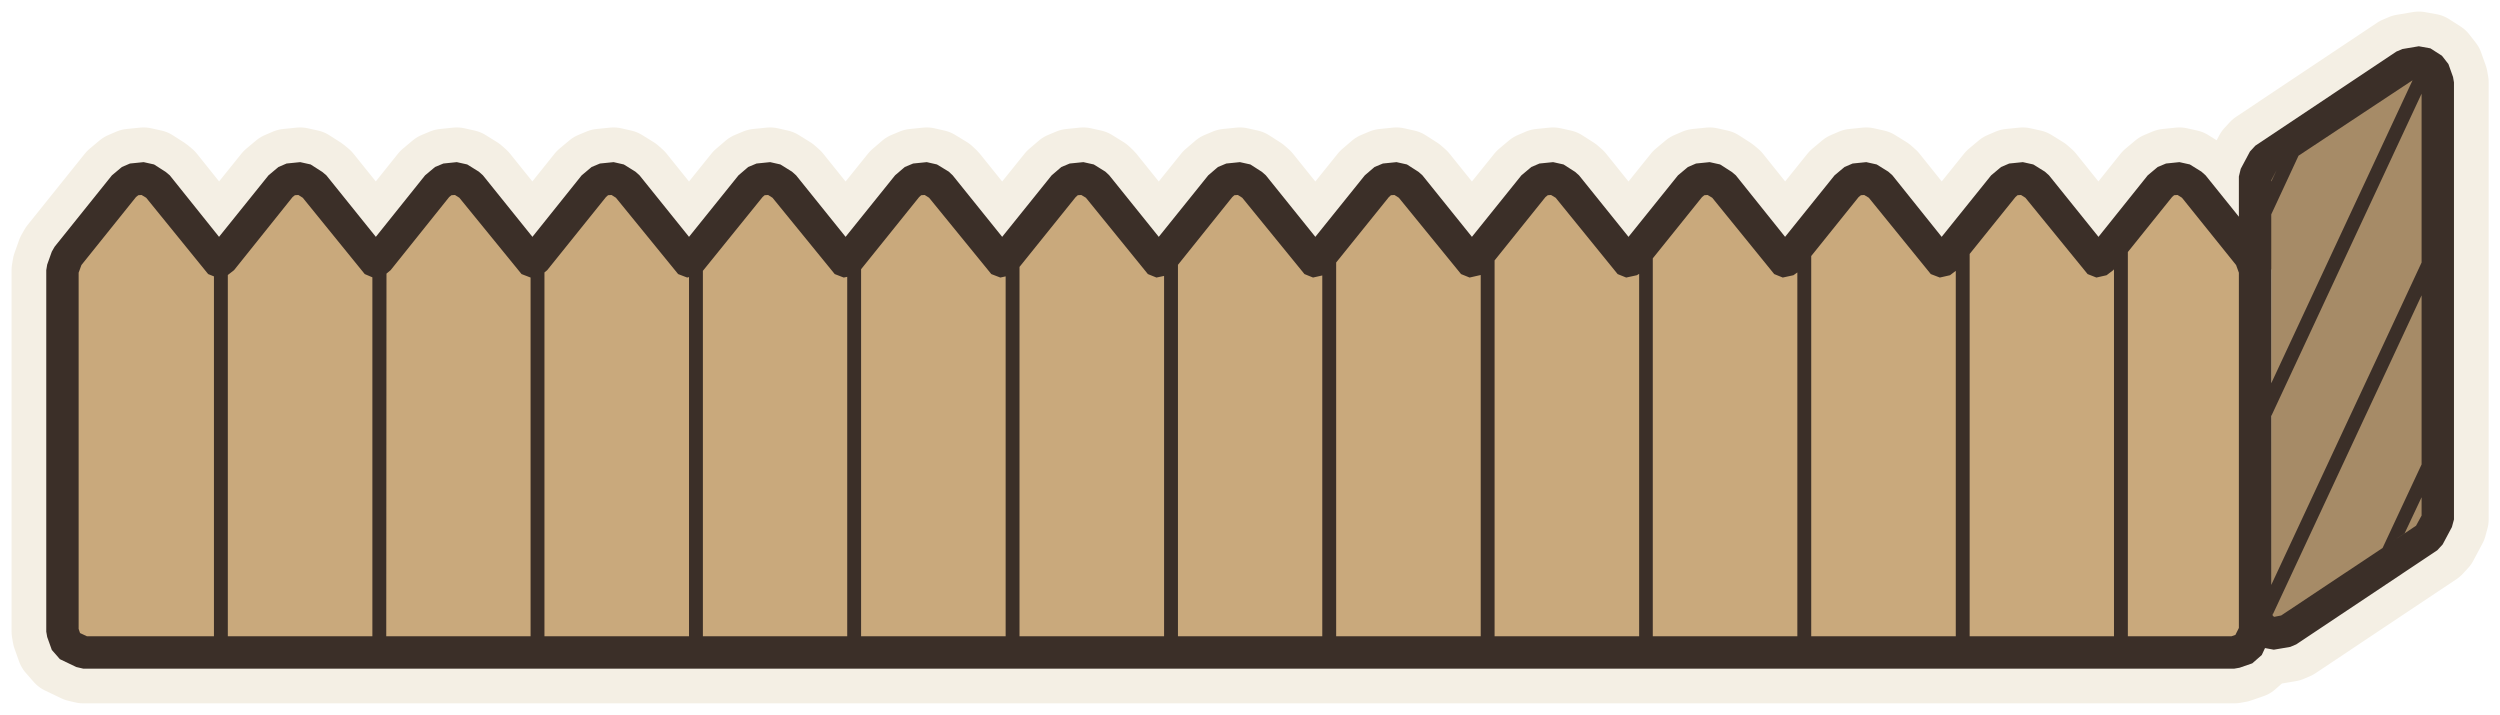
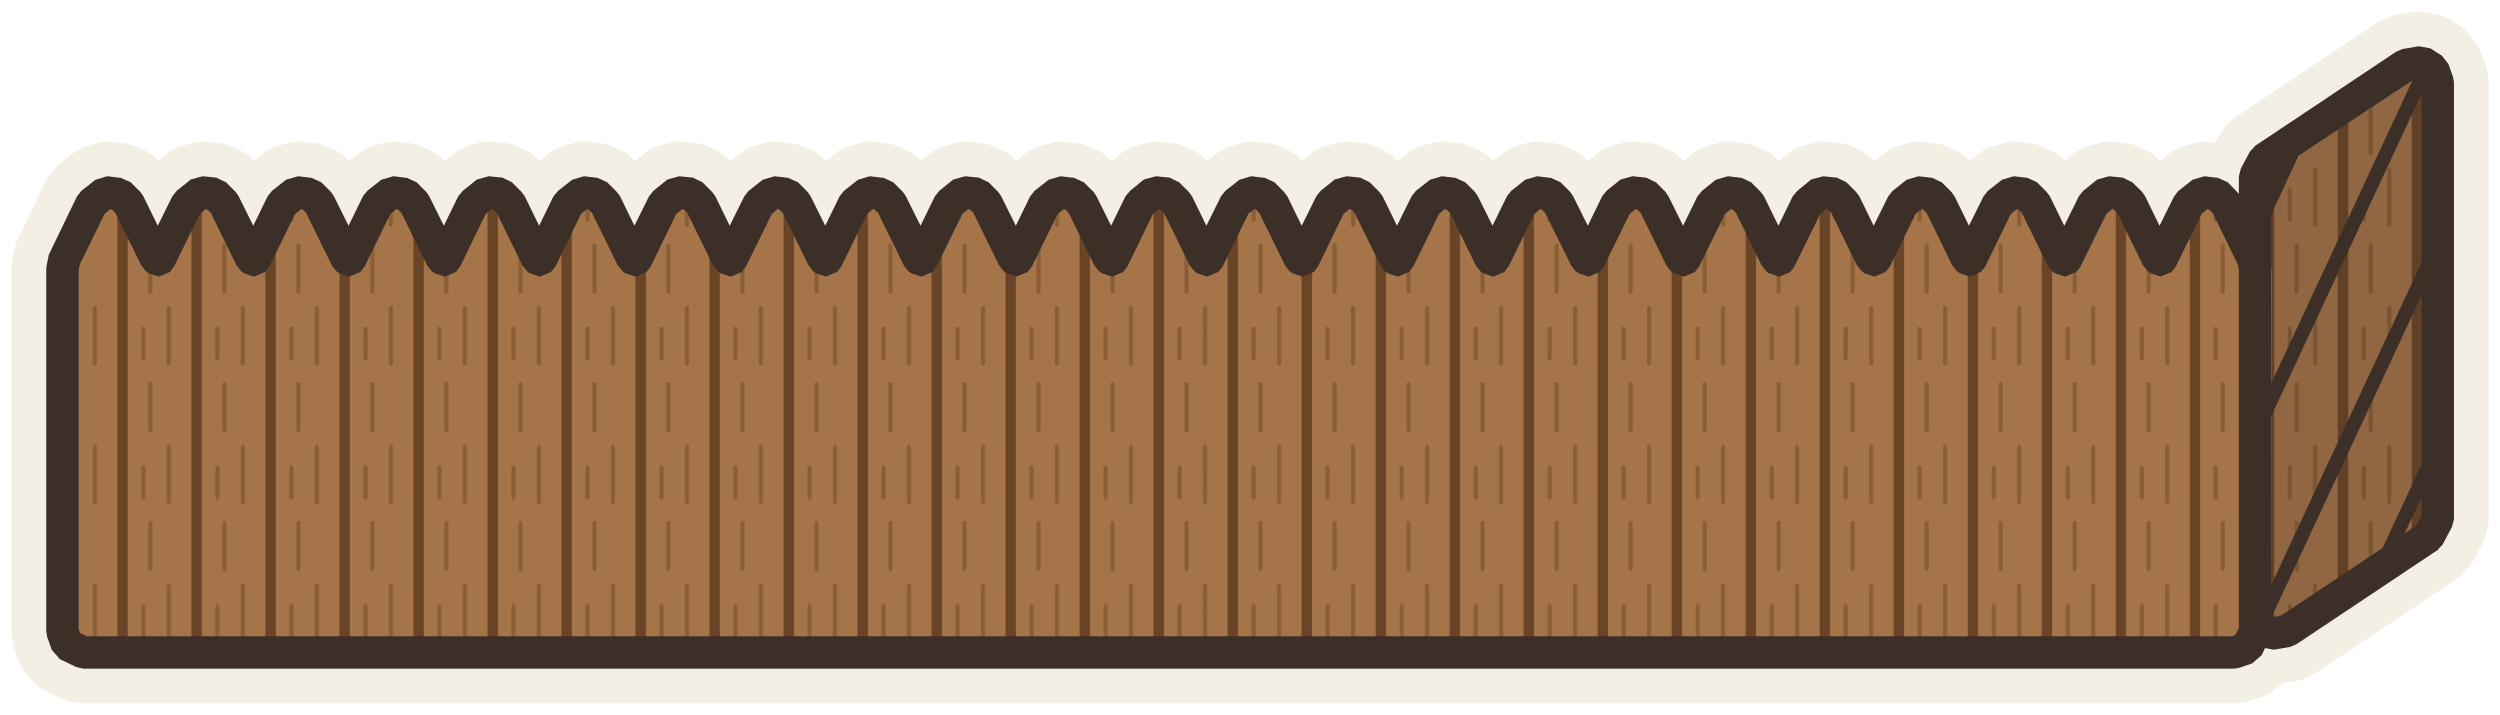
<svg xmlns="http://www.w3.org/2000/svg" viewBox="-50.1 -28.21 108.09 30.91" data-palette="wall:#EFEADF;roof:#D9776B;wood:#C9A97C;earth:#94744F;water:#8FB0B8;flag:#4A3B32;ink:#3B2F28;halo:#F4EFE4">
-   <path data-role="sil" fill="#F4EFE4" stroke="#F4EFE4" stroke-width="3" stroke-linejoin="round" d="M46.73 0.66L47.28 0.47L47.69 0.11L47.83 -0.19L48.21 -0.12L48.92 -0.24L49.18 -0.35L55.28 -4.42L55.51 -4.67L55.91 -5.42L56 -5.75L56 -24.65L55.96 -24.88L55.76 -25.44L55.48 -25.8L54.98 -26.12L54.48 -26.21L53.77 -26.09L53.51 -25.98L47.41 -21.91L47.18 -21.66L46.78 -20.91L46.7 -20.58L46.7 -18.84L45.26 -20.63L45.08 -20.79L44.58 -21.1L44.13 -21.2L43.55 -21.14L43.19 -20.99L42.76 -20.63L40.63 -17.97L38.49 -20.63L38.31 -20.79L37.81 -21.1L37.36 -21.2L36.77 -21.14L36.42 -20.99L35.99 -20.63L33.85 -17.97L31.72 -20.63L31.54 -20.79L31.04 -21.1L30.59 -21.2L30 -21.14L29.65 -20.99L29.22 -20.63L27.08 -17.97L24.95 -20.63L24.77 -20.78L24.27 -21.1L23.82 -21.2L23.23 -21.14L22.88 -20.99L22.45 -20.63L20.31 -17.97L18.17 -20.63L18 -20.78L17.5 -21.1L17.05 -21.2L16.46 -21.14L16.11 -20.99L15.68 -20.63L13.54 -17.97L11.4 -20.63L11.23 -20.78L10.73 -21.1L10.28 -21.2L9.69 -21.14L9.33 -20.99L8.91 -20.63L6.77 -17.97L4.63 -20.63L4.46 -20.78L3.96 -21.1L3.51 -21.2L2.92 -21.14L2.56 -20.99L2.14 -20.63L0 -17.97L-2.14 -20.63L-2.31 -20.79L-2.81 -21.1L-3.26 -21.2L-3.85 -21.14L-4.21 -20.99L-4.63 -20.63L-6.77 -17.97L-8.91 -20.63L-9.08 -20.79L-9.59 -21.1L-10.03 -21.2L-10.62 -21.14L-10.98 -20.99L-11.4 -20.63L-13.54 -17.97L-15.68 -20.63L-15.86 -20.79L-16.36 -21.1L-16.8 -21.2L-17.39 -21.14L-17.75 -20.99L-18.17 -20.63L-20.31 -17.97L-22.45 -20.63L-22.63 -20.79L-23.13 -21.1L-23.57 -21.2L-24.16 -21.14L-24.52 -20.99L-24.95 -20.63L-27.08 -17.97L-29.22 -20.63L-29.4 -20.79L-29.9 -21.1L-30.35 -21.2L-30.93 -21.14L-31.29 -20.99L-31.72 -20.63L-33.85 -17.97L-35.99 -20.63L-36.17 -20.78L-36.67 -21.1L-37.12 -21.2L-37.71 -21.14L-38.06 -20.99L-38.49 -20.63L-40.63 -17.97L-42.76 -20.63L-42.94 -20.78L-43.44 -21.1L-43.89 -21.2L-44.48 -21.14L-44.83 -20.99L-45.26 -20.63L-47.74 -17.54L-47.86 -17.33L-48.06 -16.77L-48.1 -16.53L-48.1 -0.9L-48.06 -0.67L-47.86 -0.11L-47.51 0.29L-46.8 0.63L-46.5 0.7L46.5 0.7Z" />
-   <path data-role="wood" fill="#C9A97C" d="M47.05 -0.19L47.4 -0.9L47.4 -16.53L47.2 -17.1L44.71 -20.19L44.21 -20.5L43.62 -20.44L43.31 -20.19L40.72 -16.97L40.59 -16.91L37.94 -20.19L37.44 -20.5L36.85 -20.44L36.54 -20.19L33.95 -16.97L33.82 -16.91L31.17 -20.19L30.67 -20.5L30.08 -20.44L29.77 -20.19L27.18 -16.97L27.05 -16.91L24.4 -20.19L23.9 -20.5L23.31 -20.44L23 -20.19L20.41 -16.97L20.28 -16.91L17.63 -20.19L17.13 -20.5L16.54 -20.44L16.23 -20.19L13.64 -16.97L13.51 -16.91L10.86 -20.19L10.36 -20.5L9.77 -20.44L9.45 -20.19L6.87 -16.97L6.74 -16.91L4.09 -20.19L3.58 -20.5L3 -20.44L2.68 -20.19L0.1 -16.97L-0.03 -16.91L-2.68 -20.19L-3.19 -20.5L-3.77 -20.44L-4.09 -20.19L-6.67 -16.97L-6.8 -16.91L-9.45 -20.19L-9.96 -20.5L-10.54 -20.44L-10.86 -20.19L-13.45 -16.97L-13.57 -16.91L-16.23 -20.19L-16.73 -20.5L-17.32 -20.44L-17.63 -20.19L-20.22 -16.97L-20.34 -16.91L-23 -20.19L-23.5 -20.5L-24.09 -20.44L-24.4 -20.19L-26.99 -16.97L-27.12 -16.91L-29.77 -20.19L-30.27 -20.5L-30.86 -20.44L-31.17 -20.19L-33.76 -16.97L-33.89 -16.91L-36.54 -20.19L-37.04 -20.5L-37.63 -20.44L-37.94 -20.19L-40.53 -16.97L-40.66 -16.91L-43.31 -20.19L-43.81 -20.5L-44.4 -20.44L-44.71 -20.19L-47.2 -17.1L-47.4 -16.53L-47.4 -0.9L-47.2 -0.34L-46.5 0L46.5 0Z" />
-   <path data-role="wood-shade" fill="#a68b67" d="M48.8 -0.93L54.9 -5L55.3 -5.75L55.3 -24.65L55.1 -25.21L54.6 -25.52L53.9 -25.4L47.8 -21.33L47.4 -20.58L47.4 -17.97L47.74 -17.54L47.86 -17.33L48.06 -16.77L48.1 -16.53L48.09 -0.81Z" />
-   <path data-role="ink" fill="#3B2F28" d="M48.17 -1.58L48.1 -1.8L48.1 -20.41L48.33 -20.85L54.21 -24.74L48.1 -11.64L48.1 -10.22L54.6 -24.16L54.6 -16.86L48.1 -2.92L48.1 -1.8L48.16 -1.63L54.6 -15.44L54.6 -8.13L52.91 -4.51L53.87 -5.16L54.6 -6.71L54.6 -5.92L54.36 -5.48L48.53 -1.6L48.23 -1.54ZM49.28 -21.48L48.33 -20.85L48.1 -20.36L48.1 -18.94ZM-46.34 -0.7L-46.64 -0.84L-46.7 -1.02L-46.7 -16.42L-46.58 -16.75L-44.22 -19.69L-44.12 -19.77L-43.98 -19.78L-43.78 -19.66L-41.1 -16.36L-40.85 -16.26L-40.85 -0.7ZM21.36 -0.7L21.36 -17.04L23.49 -19.69L23.59 -19.77L23.73 -19.78L23.93 -19.66L26.61 -16.36L26.98 -16.21L27.44 -16.31L27.61 -16.43L27.61 -0.7ZM14.52 -0.7L14.52 -16.95L16.72 -19.69L16.82 -19.77L16.96 -19.78L17.16 -19.66L19.84 -16.36L20.21 -16.21L20.67 -16.31L20.77 -16.37L20.77 -0.7ZM7.67 -0.7L7.67 -16.86L9.95 -19.69L10.04 -19.77L10.19 -19.78L10.38 -19.66L13.07 -16.36L13.44 -16.21L13.92 -16.32L13.92 -0.7ZM0.83 -0.7L0.83 -16.76L3.18 -19.69L3.27 -19.77L3.42 -19.78L3.61 -19.66L6.3 -16.36L6.67 -16.21L7.07 -16.3L7.07 -0.7ZM-40.25 -0.7L-40.25 -16.32L-39.98 -16.53L-37.45 -19.69L-37.35 -19.77L-37.2 -19.78L-37.01 -19.66L-34.33 -16.36L-34 -16.22L-34 -0.7ZM35.06 -0.7L35.06 -17.23L37.04 -19.69L37.13 -19.77L37.28 -19.78L37.47 -19.66L40.16 -16.36L40.54 -16.21L40.98 -16.31L41.27 -16.53L43.81 -19.69L43.9 -19.77L44.05 -19.78L44.24 -19.66L46.58 -16.75L46.7 -16.42L46.7 -1.06L46.55 -0.76L46.38 -0.7L41.9 -0.7L41.9 -17.32L41.3 -16.58L41.3 -0.7ZM28.21 -0.7L28.21 -17.14L30.26 -19.69L30.36 -19.77L30.5 -19.78L30.7 -19.66L33.38 -16.36L33.77 -16.21L34.21 -16.31L34.46 -16.5L34.46 -0.7ZM-6.02 -0.7L-6.02 -16.67L-3.59 -19.69L-3.5 -19.77L-3.35 -19.78L-3.15 -19.66L-0.47 -16.36L-0.1 -16.21L0.23 -16.28L0.23 -0.7ZM-12.87 -0.7L-12.87 -16.57L-10.36 -19.69L-10.27 -19.77L-10.12 -19.78L-9.93 -19.66L-7.24 -16.36L-6.85 -16.21L-6.62 -16.26L-6.62 -0.7ZM-19.71 -0.7L-19.71 -16.5L-17.13 -19.69L-17.04 -19.77L-16.89 -19.78L-16.7 -19.66L-14.01 -16.36L-13.62 -16.21L-13.47 -16.24L-13.47 -0.7ZM-26.56 -0.7L-26.56 -16.43L-26.44 -16.53L-23.9 -19.69L-23.81 -19.77L-23.66 -19.78L-23.47 -19.66L-20.78 -16.36L-20.39 -16.21L-20.31 -16.23L-20.31 -0.7ZM-33.4 -0.7L-33.39 -16.38L-33.21 -16.53L-30.68 -19.69L-30.58 -19.77L-30.43 -19.78L-30.24 -19.66L-27.55 -16.36L-27.16 -16.21L-27.16 -0.7ZM45.08 -20.79L44.58 -21.1L44.13 -21.2L43.55 -21.14L43.19 -20.99L42.76 -20.63L40.63 -17.97L38.49 -20.63L38.31 -20.79L37.81 -21.1L37.36 -21.2L36.77 -21.14L36.42 -20.99L35.99 -20.63L33.85 -17.97L31.72 -20.63L31.54 -20.79L31.04 -21.1L30.59 -21.2L30 -21.14L29.65 -20.99L29.22 -20.63L27.08 -17.97L24.95 -20.63L24.77 -20.78L24.27 -21.1L23.82 -21.2L23.23 -21.14L22.88 -20.99L22.45 -20.63L20.31 -17.97L18.17 -20.63L18 -20.78L17.5 -21.1L17.05 -21.2L16.46 -21.14L16.11 -20.99L15.68 -20.63L13.54 -17.97L11.4 -20.63L11.23 -20.78L10.73 -21.1L10.28 -21.2L9.69 -21.14L9.33 -20.99L8.91 -20.63L6.77 -17.97L4.63 -20.63L4.46 -20.78L3.96 -21.1L3.51 -21.2L2.92 -21.14L2.56 -20.99L2.14 -20.63L0 -17.97L-2.14 -20.63L-2.31 -20.79L-2.81 -21.1L-3.26 -21.2L-3.85 -21.14L-4.21 -20.99L-4.63 -20.63L-6.77 -17.97L-8.91 -20.63L-9.08 -20.79L-9.59 -21.1L-10.03 -21.2L-10.62 -21.14L-10.98 -20.99L-11.4 -20.63L-13.54 -17.97L-15.68 -20.63L-15.86 -20.79L-16.36 -21.1L-16.8 -21.2L-17.39 -21.14L-17.75 -20.99L-18.17 -20.63L-20.31 -17.97L-22.45 -20.63L-22.63 -20.79L-23.13 -21.1L-23.57 -21.2L-24.16 -21.14L-24.52 -20.99L-24.95 -20.63L-27.08 -17.97L-29.22 -20.63L-29.4 -20.79L-29.9 -21.1L-30.35 -21.2L-30.93 -21.14L-31.29 -20.99L-31.72 -20.63L-33.85 -17.97L-35.99 -20.63L-36.17 -20.78L-36.67 -21.1L-37.12 -21.2L-37.71 -21.14L-38.06 -20.99L-38.49 -20.63L-40.63 -17.97L-42.76 -20.63L-42.94 -20.78L-43.44 -21.1L-43.89 -21.2L-44.48 -21.14L-44.83 -20.99L-45.26 -20.63L-47.74 -17.54L-47.86 -17.33L-48.06 -16.77L-48.1 -16.53L-48.1 -0.9L-48.06 -0.67L-47.86 -0.11L-47.51 0.29L-46.8 0.63L-46.5 0.7L46.5 0.7L46.73 0.66L47.28 0.47L47.69 0.11L47.83 -0.19L48.21 -0.12L48.92 -0.24L49.18 -0.35L55.28 -4.42L55.51 -4.67L55.91 -5.42L56 -5.75L56 -24.65L55.96 -24.88L55.76 -25.44L55.48 -25.8L54.98 -26.12L54.48 -26.21L53.77 -26.09L53.51 -25.98L47.41 -21.91L47.18 -21.66L46.78 -20.91L46.7 -20.58L46.7 -18.84L45.26 -20.63Z" />
+   <defs>
+     <pattern id="pat-wall-wood-14x91v6" width="3.2" height="6" patternUnits="userSpaceOnUse">
+       <rect width="3.2" height="6" style="fill:#A57549" />
+       <path style="stroke:#8A5E37;stroke-width:0.18;fill:none;stroke-linecap:round" d="M1.2 0.4v2M2 3.1v2.4M0.9 4v1.3" />
+       <path style="stroke:#6A4426;stroke-width:0.45;fill:none" d="M0 0v6M3.2 0v6" />
+     </pattern>
+     <pattern id="pat-wall-wood-shade-14x91v6" width="3.2" height="6" patternUnits="userSpaceOnUse">
+       <rect width="3.2" height="6" style="fill:#906742" />
+       <path style="stroke:#7a5534;stroke-width:0.18;fill:none;stroke-linecap:round" d="M1.2 0.4v2M2 3.1v2.4M0.9 4v1.3" />
+       <path style="stroke:#614026;stroke-width:0.45;fill:none" d="M0 0v6M3.2 0v6" />
+     </pattern>
+   </defs>
+   <path data-role="sil" fill="#F4EFE4" stroke="#F4EFE4" stroke-width="3" stroke-linejoin="round" d="M46.73 0.66L47.28 0.47L47.69 0.11L47.83 -0.19L48.21 -0.12L48.92 -0.24L49.18 -0.35L55.28 -4.42L55.51 -4.67L55.91 -5.42L56 -5.75L56 -24.65L55.96 -24.88L55.76 -25.44L55.48 -25.8L54.98 -26.12L54.48 -26.21L53.77 -26.09L53.51 -25.98L47.41 -21.91L47.18 -21.66L46.78 -20.91L46.7 -20.58L46.7 -19.83L46.22 -20.33L45.8 -20.52L45.21 -20.59L44.7 -20.44L44.09 -19.96L43.9 -19.72L43.27 -18.45L42.65 -19.72L42.52 -19.91L42.09 -20.33L41.68 -20.53L41.09 -20.59L40.58 -20.45L39.97 -19.96L39.78 -19.72L39.15 -18.45L38.53 -19.72L38.39 -19.91L37.97 -20.33L37.56 -20.52L36.97 -20.59L36.46 -20.44L35.85 -19.96L35.66 -19.72L35.03 -18.45L34.41 -19.72L34.27 -19.91L33.85 -20.33L33.44 -20.52L32.85 -20.59L32.34 -20.44L31.73 -19.96L31.54 -19.72L30.91 -18.45L30.29 -19.72L30.15 -19.91L29.73 -20.33L29.32 -20.53L28.73 -20.59L28.21 -20.45L27.61 -19.96L27.41 -19.72L26.79 -18.45L26.17 -19.72L26.03 -19.91L25.61 -20.33L25.2 -20.52L24.61 -20.59L24.09 -20.44L23.49 -19.96L23.29 -19.72L22.67 -18.45L22.04 -19.72L21.91 -19.91L21.49 -20.33L21.07 -20.53L20.48 -20.59L19.97 -20.45L19.36 -19.96L19.17 -19.72L18.55 -18.45L17.92 -19.72L17.79 -19.91L17.37 -20.33L16.95 -20.52L16.36 -20.59L15.85 -20.44L15.24 -19.96L15.05 -19.72L14.43 -18.45L13.8 -19.72L13.67 -19.91L13.25 -20.33L12.83 -20.52L12.24 -20.59L11.73 -20.44L11.12 -19.96L10.93 -19.72L10.3 -18.45L9.68 -19.72L9.54 -19.91L9.12 -20.33L8.71 -20.53L8.12 -20.59L7.61 -20.45L7 -19.96L6.81 -19.72L6.18 -18.45L5.56 -19.72L5.42 -19.91L5 -20.33L4.59 -20.52L4 -20.59L3.49 -20.44L2.88 -19.96L2.69 -19.72L2.06 -18.45L1.44 -19.72L1.3 -19.91L0.88 -20.33L0.47 -20.53L-0.12 -20.59L-0.64 -20.45L-1.24 -19.96L-1.44 -19.72L-2.06 -18.45L-2.69 -19.72L-2.82 -19.91L-3.24 -20.33L-3.66 -20.52L-4.24 -20.59L-4.76 -20.44L-5.37 -19.96L-5.56 -19.72L-6.18 -18.45L-6.81 -19.72L-6.94 -19.91L-7.36 -20.33L-7.78 -20.53L-8.37 -20.59L-8.88 -20.45L-9.49 -19.96L-9.68 -19.72L-10.3 -18.45L-10.93 -19.72L-11.06 -19.91L-11.48 -20.33L-11.9 -20.52L-12.49 -20.59L-13 -20.44L-13.61 -19.96L-13.8 -19.72L-14.42 -18.45L-15.05 -19.72L-15.18 -19.91L-15.6 -20.33L-16.02 -20.52L-16.61 -20.59L-17.12 -20.44L-17.73 -19.96L-17.92 -19.72L-18.55 -18.45L-19.17 -19.72L-19.31 -19.91L-19.73 -20.33L-20.14 -20.53L-20.73 -20.59L-21.24 -20.45L-21.85 -19.96L-22.04 -19.72L-22.67 -18.45L-23.29 -19.72L-23.43 -19.91L-23.85 -20.33L-24.26 -20.52L-24.85 -20.59L-25.36 -20.44L-25.97 -19.96L-26.17 -19.72L-26.79 -18.45L-27.41 -19.72L-27.55 -19.91L-27.97 -20.33L-28.38 -20.53L-28.97 -20.59L-29.48 -20.45L-30.09 -19.96L-30.29 -19.72L-30.91 -18.45L-31.54 -19.72L-31.67 -19.91L-32.09 -20.33L-32.51 -20.52L-33.09 -20.59L-33.61 -20.44L-34.22 -19.96L-34.41 -19.72L-35.03 -18.45L-35.66 -19.72L-35.79 -19.91L-36.21 -20.33L-36.63 -20.52L-37.21 -20.59L-37.73 -20.44L-38.34 -19.96L-38.53 -19.72L-39.15 -18.45L-39.78 -19.72L-39.91 -19.91L-40.33 -20.33L-40.75 -20.53L-41.34 -20.59L-41.85 -20.45L-42.46 -19.96L-42.65 -19.72L-43.28 -18.45L-43.9 -19.72L-44.03 -19.91L-44.45 -20.33L-44.87 -20.52L-45.46 -20.59L-45.97 -20.44L-46.58 -19.96L-46.77 -19.72L-47.99 -17.2L-48.1 -16.64L-48.1 -0.9L-48.06 -0.67L-47.86 -0.11L-47.51 0.29L-46.8 0.63L-46.5 0.7L46.5 0.7Z" />
+   <path data-role="wall-wood" fill="url(#pat-wall-wood-14x91v6)" d="M47.05 -0.19L47.4 -0.9L47.4 -16.64L47.3 -17.04L46.14 -19.41L45.72 -19.83L45.14 -19.89L44.53 -19.41L43.34 -16.99L43.3 -16.95L43.19 -17.04L42.02 -19.41L41.6 -19.83L41.01 -19.9L40.41 -19.41L39.18 -16.95L39.06 -17.04L37.9 -19.41L37.48 -19.83L36.89 -19.89L36.28 -19.41L35.1 -16.99L35.05 -16.95L34.94 -17.04L33.78 -19.41L33.36 -19.83L32.77 -19.89L32.16 -19.41L30.98 -16.99L30.93 -16.95L30.82 -17.04L29.66 -19.41L29.24 -19.83L28.65 -19.9L28.04 -19.41L26.81 -16.95L26.7 -17.04L25.54 -19.41L25.12 -19.83L24.53 -19.89L23.92 -19.41L22.74 -16.99L22.69 -16.95L22.58 -17.04L21.41 -19.41L21 -19.83L20.41 -19.9L19.8 -19.41L18.57 -16.95L18.45 -17.04L17.29 -19.41L16.87 -19.83L16.29 -19.89L15.68 -19.41L14.49 -16.99L14.45 -16.95L14.34 -17.04L13.17 -19.41L12.75 -19.83L12.16 -19.89L11.56 -19.41L10.37 -16.99L10.33 -16.95L10.21 -17.04L9.05 -19.41L8.63 -19.83L8.04 -19.9L7.43 -19.41L6.21 -16.95L6.09 -17.04L4.93 -19.41L4.51 -19.83L3.92 -19.89L3.31 -19.41L2.13 -16.99L2.08 -16.95L1.97 -17.04L0.81 -19.41L0.39 -19.83L-0.2 -19.9L-0.81 -19.41L-2.04 -16.95L-2.15 -17.04L-3.31 -19.41L-3.73 -19.83L-4.32 -19.89L-4.93 -19.41L-6.11 -16.99L-6.16 -16.95L-6.27 -17.04L-7.43 -19.41L-7.86 -19.83L-8.44 -19.9L-9.05 -19.41L-10.28 -16.95L-10.39 -17.04L-11.56 -19.41L-11.98 -19.83L-12.56 -19.89L-13.17 -19.41L-14.36 -16.99L-14.4 -16.95L-14.52 -17.04L-15.68 -19.41L-16.1 -19.83L-16.68 -19.89L-17.29 -19.41L-18.48 -16.99L-18.52 -16.95L-18.64 -17.04L-19.8 -19.41L-20.22 -19.83L-20.81 -19.9L-21.41 -19.41L-22.64 -16.95L-22.76 -17.04L-23.92 -19.41L-24.34 -19.83L-24.93 -19.89L-25.54 -19.41L-26.72 -16.99L-26.77 -16.95L-26.88 -17.04L-28.04 -19.41L-28.46 -19.83L-29.05 -19.9L-29.66 -19.41L-30.89 -16.95L-31 -17.04L-32.16 -19.41L-32.58 -19.83L-33.17 -19.89L-33.78 -19.41L-34.96 -16.99L-35.01 -16.95L-35.12 -17.04L-36.28 -19.41L-36.7 -19.83L-37.29 -19.89L-37.9 -19.41L-39.09 -16.99L-39.13 -16.95L-39.24 -17.04L-40.41 -19.41L-40.83 -19.83L-41.41 -19.9L-42.02 -19.41L-43.25 -16.95L-43.37 -17.04L-44.53 -19.41L-44.95 -19.83L-45.54 -19.89L-46.14 -19.41L-47.3 -17.04L-47.4 -16.64L-47.4 -0.9L-47.2 -0.34L-46.5 0L46.5 0Z" />
+   <path data-role="wall-wood-shade" fill="url(#pat-wall-wood-shade-14x91v6)" d="M48.8 -0.93L54.9 -5L55.3 -5.75L55.3 -24.65L55.1 -25.21L54.6 -25.52L53.9 -25.4L47.8 -21.33L47.4 -20.58L47.4 -18.45L47.99 -17.2L48.1 -16.64L48.09 -0.81Z" />
+   <path data-role="ink" fill="#3B2F28" d="M48.17 -1.58L48.1 -1.8L48.1 -20.41L48.33 -20.85L54.21 -24.74L48.1 -11.64L48.1 -10.22L54.6 -24.16L54.6 -16.86L48.1 -2.92L48.1 -1.8L48.16 -1.63L54.6 -15.44L54.6 -8.13L52.91 -4.51L53.87 -5.16L54.6 -6.71L54.6 -5.92L54.36 -5.48L48.53 -1.6L48.23 -1.54ZM49.28 -21.48L48.33 -20.85L48.1 -20.36L48.1 -18.94ZM-46.34 -0.7L-46.64 -0.84L-46.7 -1.02L-46.7 -16.56L-46.64 -16.8L-45.58 -18.96L-45.33 -19.17L-45.27 -19.16L-45.11 -19L-43.99 -16.73L-43.8 -16.49L-43.69 -16.4L-43.23 -16.25L-42.76 -16.45L-42.58 -16.68L-41.46 -18.96L-41.2 -19.17L-41.15 -19.16L-40.98 -19L-39.87 -16.73L-39.68 -16.49L-39.56 -16.4L-39.12 -16.25L-38.64 -16.45L-38.46 -16.68L-37.34 -18.96L-37.08 -19.17L-37.02 -19.16L-36.86 -19L-35.75 -16.73L-35.56 -16.49L-35.45 -16.4L-35 -16.25L-34.52 -16.45L-34.34 -16.68L-33.22 -18.96L-32.96 -19.17L-32.9 -19.16L-32.74 -19L-31.63 -16.73L-31.44 -16.49L-31.32 -16.4L-30.87 -16.25L-30.39 -16.45L-30.21 -16.68L-29.1 -18.96L-28.84 -19.17L-28.78 -19.16L-28.62 -19L-27.51 -16.73L-27.32 -16.49L-27.2 -16.4L-26.76 -16.25L-26.28 -16.45L-26.09 -16.68L-24.98 -18.96L-24.72 -19.17L-24.66 -19.16L-24.5 -19L-23.39 -16.73L-23.19 -16.49L-23.08 -16.4L-22.63 -16.25L-22.15 -16.45L-21.97 -16.68L-20.86 -18.96L-20.6 -19.17L-20.54 -19.16L-20.38 -19L-19.27 -16.73L-19.07 -16.49L-18.96 -16.4L-18.51 -16.25L-18.03 -16.45L-17.85 -16.68L-16.73 -18.96L-16.48 -19.17L-16.42 -19.16L-16.25 -19L-15.14 -16.73L-14.95 -16.49L-14.84 -16.4L-14.39 -16.25L-13.91 -16.45L-13.73 -16.68L-12.61 -18.96L-12.36 -19.17L-12.3 -19.16L-12.13 -19L-11.02 -16.73L-10.83 -16.49L-10.71 -16.4L-10.26 -16.25L-9.79 -16.45L-9.61 -16.68L-8.49 -18.96L-8.23 -19.17L-8.17 -19.16L-8.01 -19L-6.9 -16.73L-6.71 -16.49L-6.59 -16.4L-6.15 -16.25L-5.67 -16.45L-5.49 -16.68L-4.37 -18.96L-4.11 -19.17L-4.05 -19.16L-3.89 -19L-2.78 -16.73L-2.59 -16.49L-2.47 -16.4L-2.02 -16.25L-1.54 -16.45L-1.36 -16.68L-0.25 -18.96L0.01 -19.17L0.07 -19.16L0.23 -19L1.34 -16.73L1.54 -16.49L1.65 -16.4L2.09 -16.25L2.57 -16.45L2.76 -16.68L3.87 -18.96L4.13 -19.17L4.19 -19.16L4.35 -19L5.46 -16.73L5.65 -16.49L5.77 -16.4L6.22 -16.25L6.7 -16.45L6.88 -16.68L7.99 -18.96L8.25 -19.17L8.31 -19.16L8.47 -19L9.59 -16.73L9.78 -16.49L9.89 -16.4L10.34 -16.25L10.82 -16.45L11 -16.68L12.12 -18.96L12.37 -19.17L12.43 -19.16L12.6 -19L13.71 -16.73L13.9 -16.49L14.01 -16.4L14.46 -16.25L14.94 -16.45L15.12 -16.68L16.24 -18.96L16.49 -19.17L16.55 -19.16L16.71 -19L17.83 -16.73L18.02 -16.49L18.14 -16.4L18.59 -16.25L19.06 -16.45L19.24 -16.68L20.36 -18.96L20.62 -19.17L20.68 -19.16L20.84 -19L21.95 -16.73L22.14 -16.49L22.26 -16.4L22.7 -16.25L23.18 -16.45L23.36 -16.68L24.48 -18.96L24.74 -19.17L24.8 -19.16L24.96 -19L26.07 -16.73L26.26 -16.49L26.37 -16.4L26.83 -16.25L27.31 -16.45L27.48 -16.68L28.6 -18.96L28.86 -19.17L28.92 -19.16L29.08 -19L30.19 -16.73L30.39 -16.49L30.5 -16.4L30.94 -16.25L31.42 -16.45L31.61 -16.68L32.72 -18.96L32.98 -19.17L33.04 -19.16L33.2 -19L34.31 -16.73L34.5 -16.49L34.62 -16.4L35.06 -16.25L35.54 -16.45L35.73 -16.68L36.84 -18.96L37.1 -19.17L37.16 -19.16L37.32 -19L38.43 -16.73L38.63 -16.49L38.74 -16.4L39.19 -16.25L39.67 -16.45L39.85 -16.68L40.97 -18.96L41.22 -19.17L41.28 -19.16L41.45 -19L42.56 -16.73L42.75 -16.49L42.87 -16.4L43.31 -16.25L43.79 -16.45L43.97 -16.68L45.09 -18.96L45.34 -19.17L45.4 -19.16L45.57 -19L46.64 -16.8L46.7 -16.56L46.7 -1.06L46.55 -0.76L46.38 -0.7ZM46.22 -20.33L45.8 -20.52L45.21 -20.59L44.7 -20.44L44.09 -19.96L43.9 -19.72L43.27 -18.45L42.65 -19.72L42.52 -19.91L42.09 -20.33L41.68 -20.53L41.09 -20.59L40.58 -20.45L39.97 -19.96L39.78 -19.72L39.15 -18.45L38.53 -19.72L38.39 -19.91L37.97 -20.33L37.56 -20.52L36.97 -20.59L36.46 -20.44L35.85 -19.96L35.66 -19.72L35.03 -18.45L34.41 -19.72L34.27 -19.91L33.85 -20.33L33.44 -20.52L32.85 -20.59L32.34 -20.44L31.73 -19.96L31.54 -19.72L30.91 -18.45L30.29 -19.72L30.15 -19.91L29.73 -20.33L29.32 -20.53L28.73 -20.59L28.21 -20.45L27.61 -19.96L27.41 -19.72L26.79 -18.45L26.17 -19.72L26.03 -19.91L25.61 -20.33L25.2 -20.52L24.61 -20.59L24.09 -20.44L23.49 -19.96L23.29 -19.72L22.67 -18.45L22.04 -19.72L21.91 -19.91L21.49 -20.33L21.07 -20.53L20.48 -20.59L19.97 -20.45L19.36 -19.96L19.17 -19.72L18.55 -18.45L17.92 -19.72L17.79 -19.91L17.37 -20.33L16.95 -20.52L16.36 -20.59L15.85 -20.44L15.24 -19.96L15.05 -19.72L14.43 -18.45L13.8 -19.72L13.67 -19.91L13.25 -20.33L12.83 -20.52L12.24 -20.59L11.73 -20.44L11.12 -19.96L10.93 -19.72L10.3 -18.45L9.68 -19.72L9.54 -19.91L9.12 -20.33L8.71 -20.53L8.12 -20.59L7.61 -20.45L7 -19.96L6.81 -19.72L6.18 -18.45L5.56 -19.72L5.42 -19.91L5 -20.33L4.59 -20.52L4 -20.59L3.49 -20.44L2.88 -19.96L2.69 -19.72L2.06 -18.45L1.44 -19.72L1.3 -19.91L0.88 -20.33L0.47 -20.53L-0.12 -20.59L-0.64 -20.45L-1.24 -19.96L-1.44 -19.72L-2.06 -18.45L-2.69 -19.72L-2.82 -19.91L-3.24 -20.33L-3.66 -20.52L-4.24 -20.59L-4.76 -20.44L-5.37 -19.96L-5.56 -19.72L-6.18 -18.45L-6.81 -19.72L-6.94 -19.91L-7.36 -20.33L-7.78 -20.53L-8.37 -20.59L-8.88 -20.45L-9.49 -19.96L-9.68 -19.72L-10.3 -18.45L-10.93 -19.72L-11.06 -19.91L-11.48 -20.33L-11.9 -20.52L-12.49 -20.59L-13 -20.44L-13.61 -19.96L-13.8 -19.72L-14.42 -18.45L-15.05 -19.72L-15.18 -19.91L-15.6 -20.33L-16.02 -20.52L-16.61 -20.59L-17.12 -20.44L-17.73 -19.96L-17.92 -19.72L-18.55 -18.45L-19.17 -19.72L-19.31 -19.91L-19.73 -20.33L-20.14 -20.53L-20.73 -20.59L-21.24 -20.45L-21.85 -19.96L-22.04 -19.72L-22.67 -18.45L-23.29 -19.72L-23.43 -19.91L-23.85 -20.33L-24.26 -20.52L-24.85 -20.59L-25.36 -20.44L-25.97 -19.96L-26.17 -19.72L-26.79 -18.45L-27.41 -19.72L-27.55 -19.91L-27.97 -20.33L-28.38 -20.53L-28.97 -20.59L-29.48 -20.45L-30.09 -19.96L-30.29 -19.72L-30.91 -18.45L-31.54 -19.72L-31.67 -19.91L-32.09 -20.33L-32.51 -20.52L-33.09 -20.59L-33.61 -20.44L-34.22 -19.96L-34.41 -19.72L-35.03 -18.45L-35.66 -19.72L-35.79 -19.91L-36.21 -20.33L-36.63 -20.52L-37.21 -20.59L-37.73 -20.44L-38.34 -19.96L-38.53 -19.72L-39.15 -18.45L-39.78 -19.72L-39.91 -19.91L-40.33 -20.33L-40.75 -20.53L-41.34 -20.59L-41.85 -20.45L-42.46 -19.96L-42.65 -19.72L-43.28 -18.45L-43.9 -19.72L-44.03 -19.91L-44.45 -20.33L-44.87 -20.52L-45.46 -20.59L-45.97 -20.44L-46.58 -19.96L-46.77 -19.72L-47.99 -17.2L-48.1 -16.64L-48.1 -0.9L-48.06 -0.67L-47.86 -0.11L-47.51 0.29L-46.8 0.63L-46.5 0.7L46.5 0.7L46.73 0.66L47.28 0.47L47.69 0.11L47.83 -0.19L48.21 -0.12L48.92 -0.24L49.18 -0.35L55.28 -4.42L55.51 -4.67L55.91 -5.42L56 -5.75L56 -24.65L55.96 -24.88L55.76 -25.44L55.48 -25.8L54.98 -26.12L54.48 -26.21L53.77 -26.09L53.51 -25.98L47.41 -21.91L47.18 -21.66L46.78 -20.91L46.7 -20.58L46.7 -19.83Z" />
</svg>
